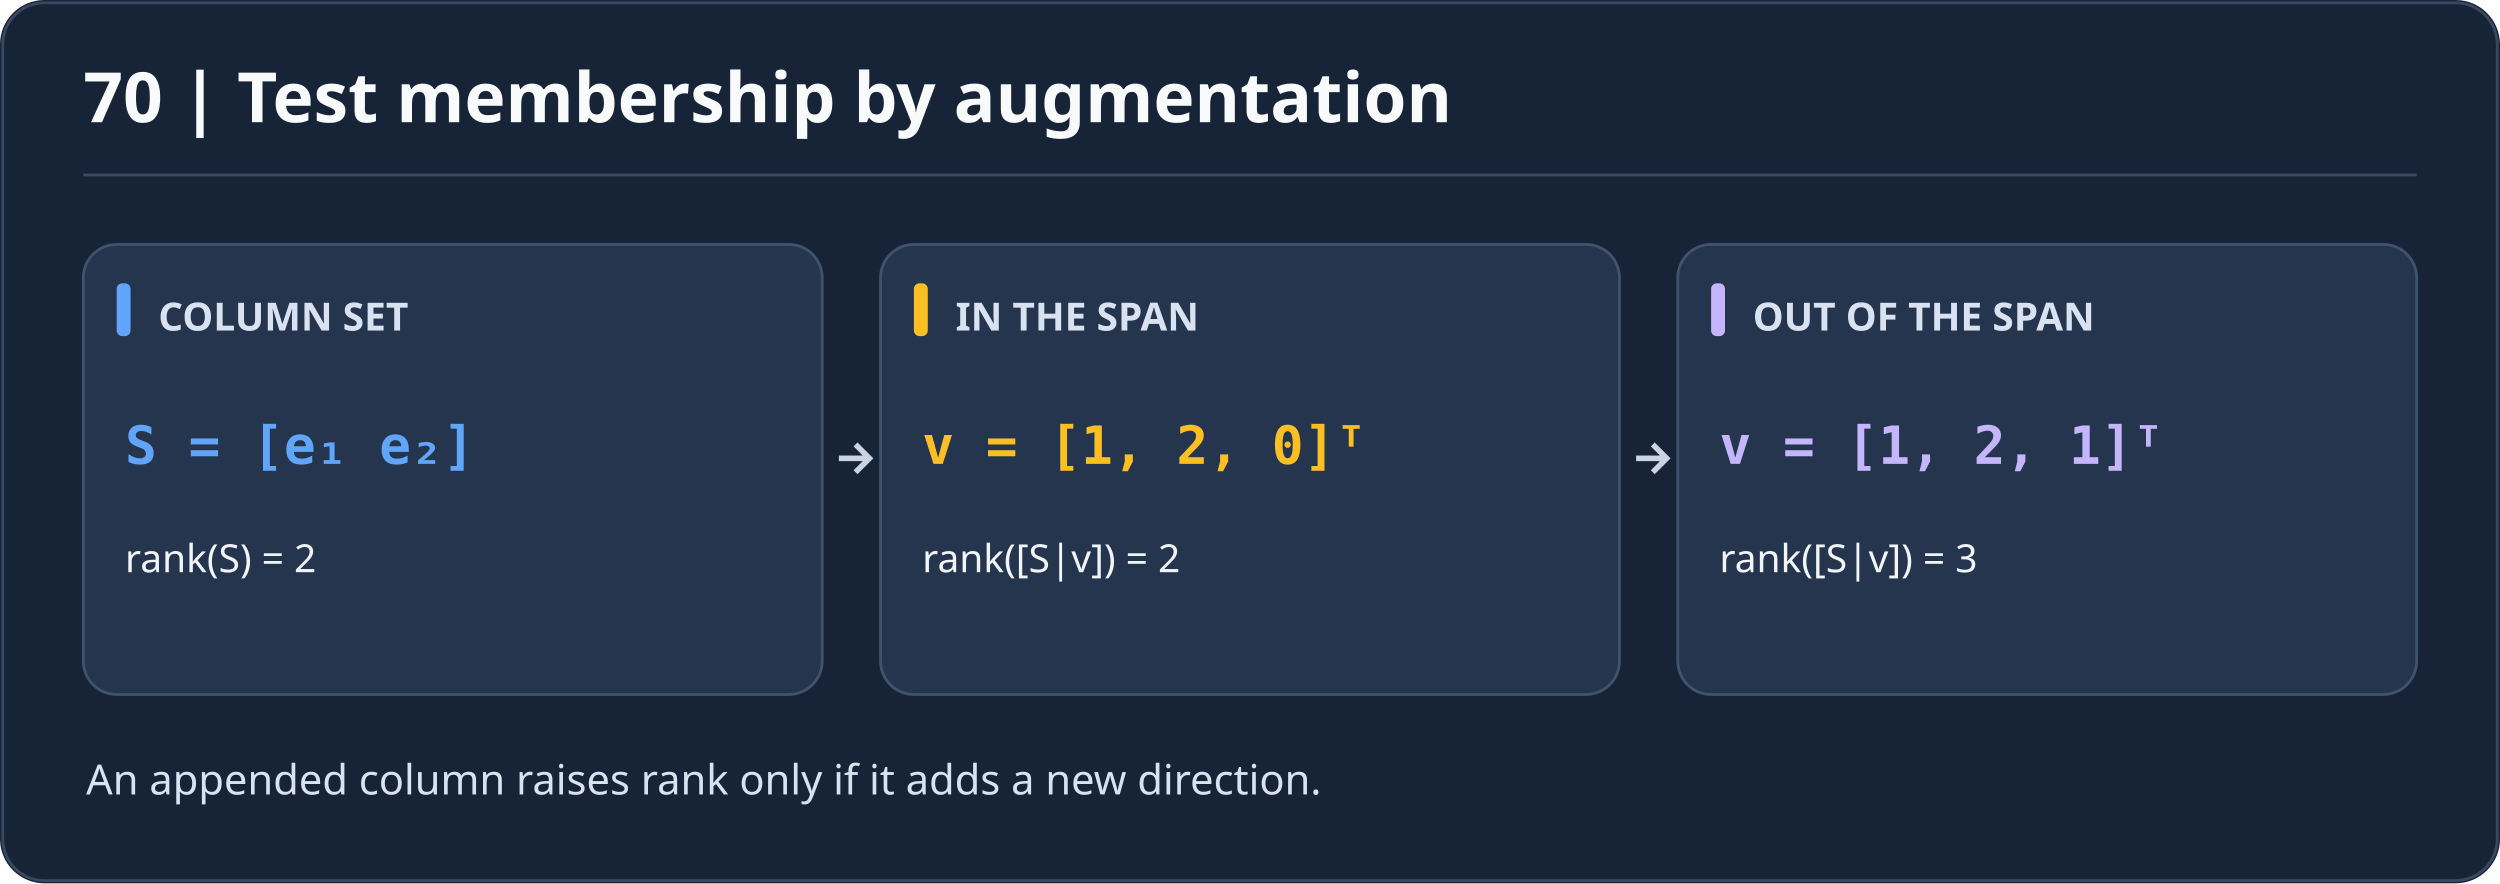
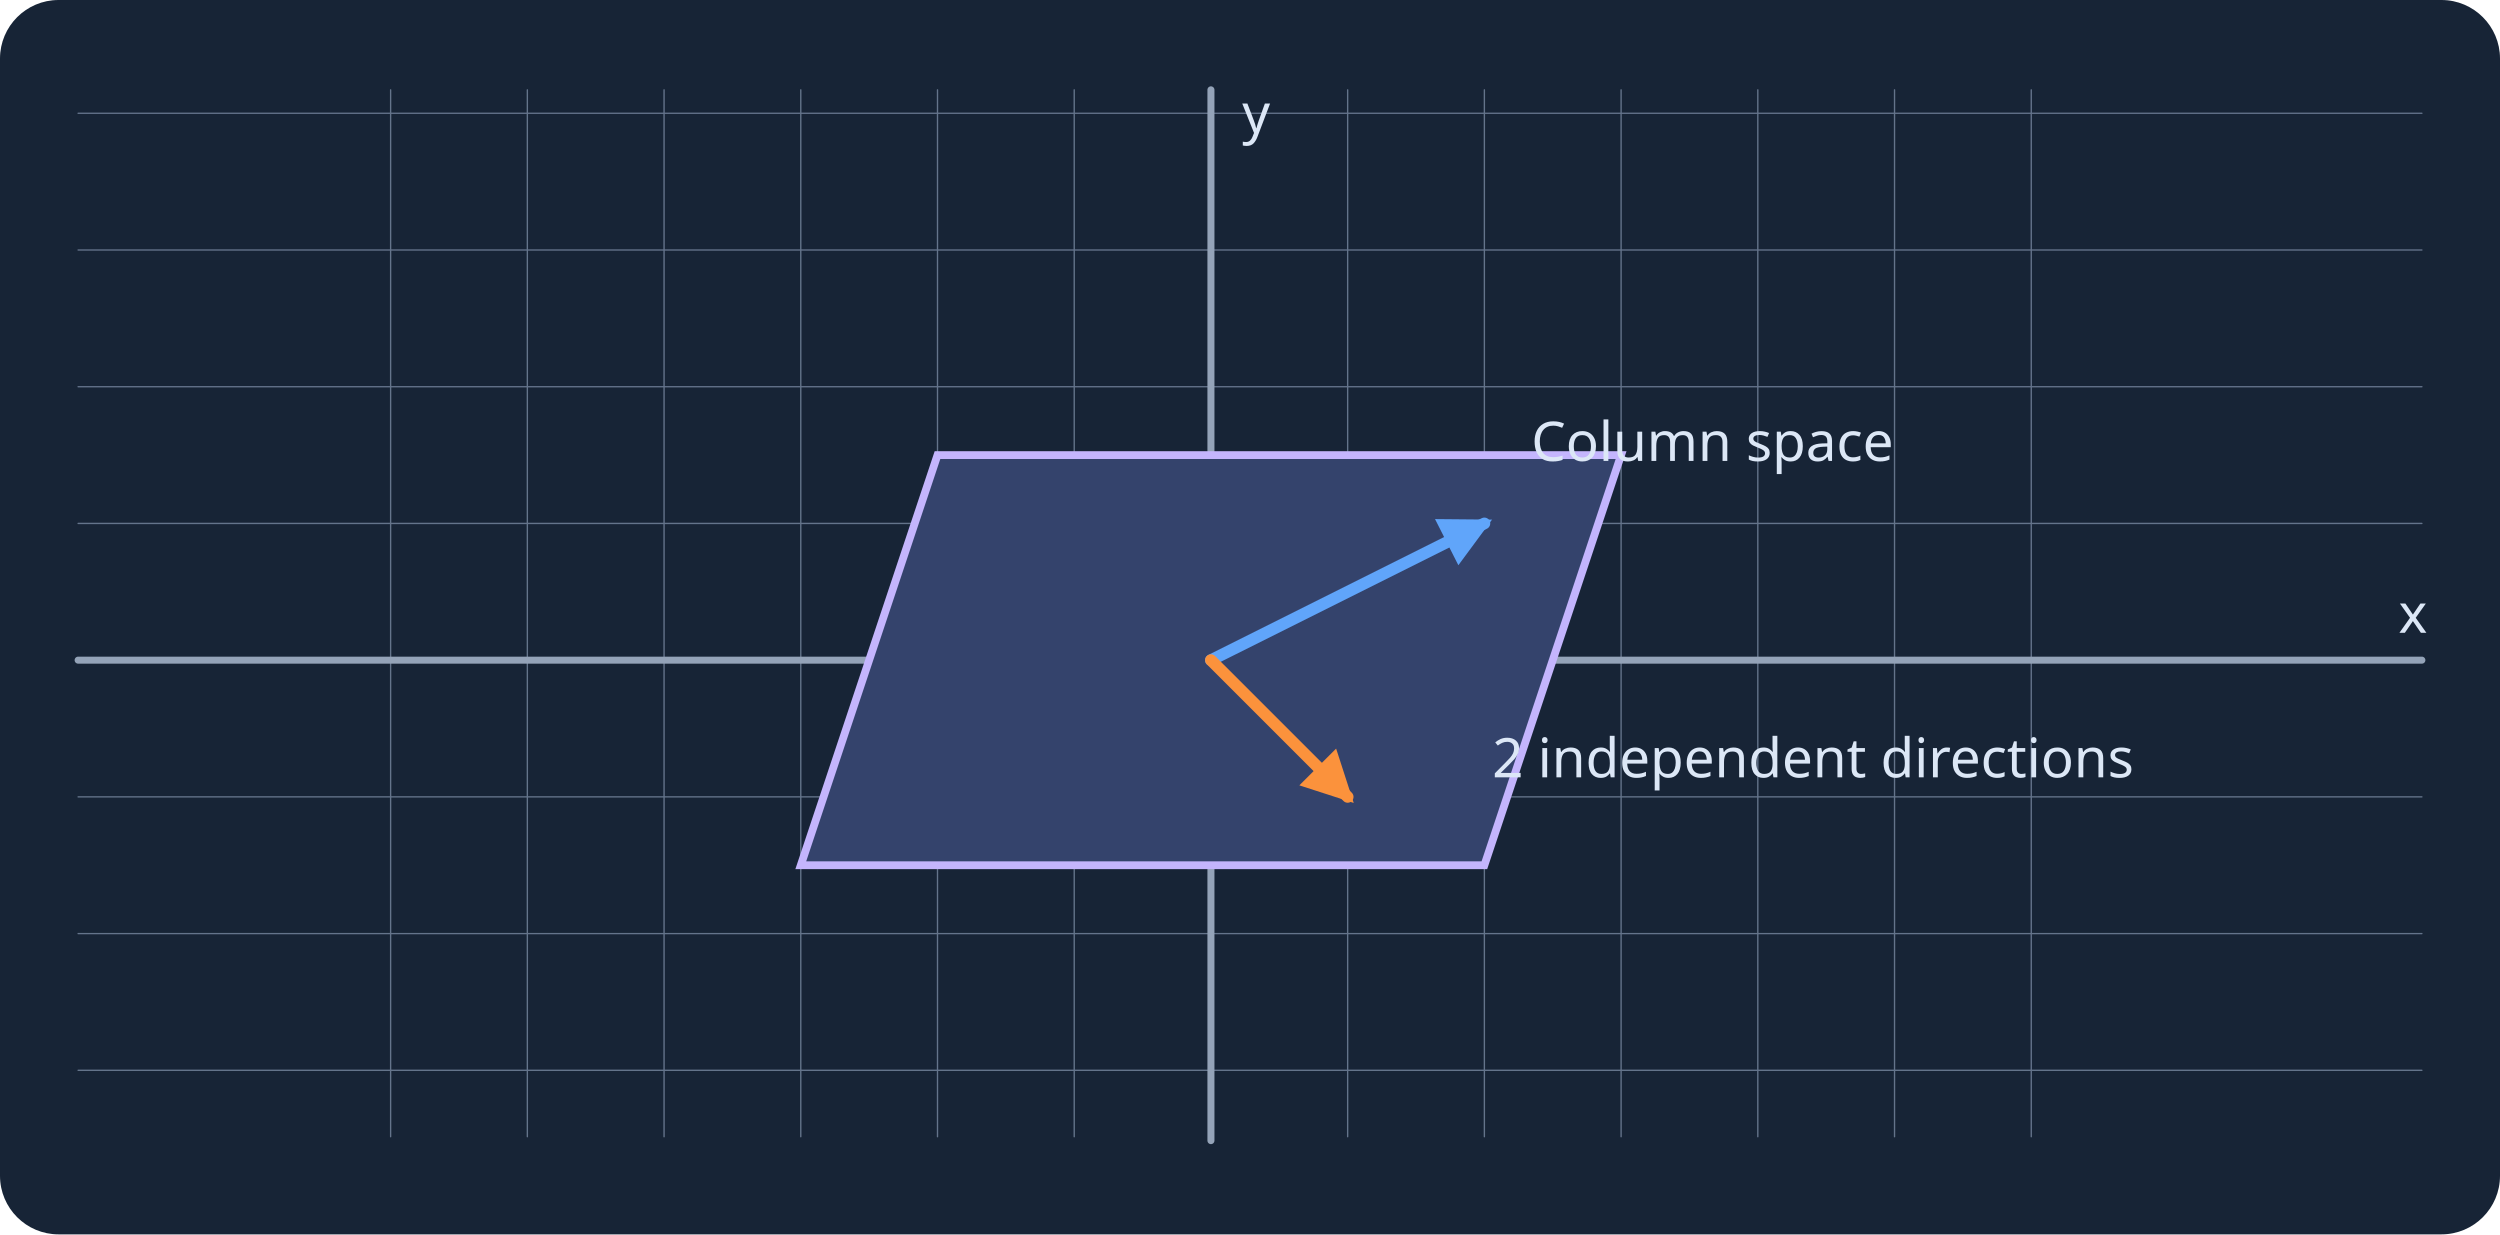
- <svg xmlns="http://www.w3.org/2000/svg" width="900" height="318" viewBox="0 0 900 318" role="img" aria-labelledby="t d">
-   <rect width="900" height="318" rx="16" fill="#172437" />
-   <rect x="1" y="1" width="898" height="316" rx="15" fill="none" stroke="#394860" />
-   <text x="30" y="44" fill="#F8FAFC" font-family="system-ui,sans-serif" font-weight="700" font-size="25">70 | Test membership by augmentation</text>
-   <path d="M30 63 H870" stroke="#3B4B63" stroke-width="1" />
-   <rect x="30" y="88" width="266" height="162" rx="12" fill="#24354D" stroke="#41536C" />
-   <rect x="42" y="102" width="5" height="19" rx="2" fill="#60A5FA" />
-   <text x="57" y="119" fill="#D8E2F0" font-family="system-ui,sans-serif" font-size="14" font-weight="650">COLUMN SET</text>
-   <text x="45" y="167" fill="#60A5FA" font-family="ui-monospace,monospace" font-size="19" font-weight="700">S = [e₁   e₂]</text>
-   <text x="45" y="206" fill="#F1F5F9" font-family="system-ui,sans-serif" font-size="14">rank(S) = 2</text>
-   <path d="M302 165 l10 0 m-4 -5 l5 5 l-5 5" stroke="#CBD5E1" fill="none" stroke-width="2" />
-   <rect x="317" y="88" width="266" height="162" rx="12" fill="#24354D" stroke="#41536C" />
-   <rect x="329" y="102" width="5" height="19" rx="2" fill="#FBBF24" />
-   <text x="344" y="119" fill="#D8E2F0" font-family="system-ui,sans-serif" font-size="14" font-weight="650">IN THE SPAN</text>
-   <text x="332" y="167" fill="#FBBF24" font-family="ui-monospace,monospace" font-size="19" font-weight="700">v = [1, 2, 0]ᵀ</text>
-   <text x="332" y="206" fill="#F1F5F9" font-family="system-ui,sans-serif" font-size="14">rank([S|v]) = 2</text>
-   <path d="M589 165 l10 0 m-4 -5 l5 5 l-5 5" stroke="#CBD5E1" fill="none" stroke-width="2" />
-   <rect x="604" y="88" width="266" height="162" rx="12" fill="#24354D" stroke="#41536C" />
-   <rect x="616" y="102" width="5" height="19" rx="2" fill="#C4B5FD" />
-   <text x="631" y="119" fill="#D8E2F0" font-family="system-ui,sans-serif" font-size="14" font-weight="650">OUT OF THE SPAN</text>
-   <text x="619" y="167" fill="#C4B5FD" font-family="ui-monospace,monospace" font-size="19" font-weight="700">v = [1, 2, 1]ᵀ</text>
-   <text x="619" y="206" fill="#F1F5F9" font-family="system-ui,sans-serif" font-size="14">rank([S|v]) = 3</text>
-   <text x="31" y="286" fill="#D8E2F0" font-family="system-ui,sans-serif" font-size="15">An appended column raises rank only if it adds a new direction.</text>
+ <svg xmlns="http://www.w3.org/2000/svg" viewBox="0 0 640 316" role="img" aria-label="spaces mathematics graph">
+   <rect width="640" height="316" rx="15" fill="#172436" />
+   <line x1="100.00" y1="23.00" x2="100.00" y2="291.00" stroke="#64748b" stroke-width="0.35" stroke-linecap="round" />
+   <line x1="135.00" y1="23.00" x2="135.00" y2="291.00" stroke="#64748b" stroke-width="0.35" stroke-linecap="round" />
+   <line x1="170.00" y1="23.00" x2="170.00" y2="291.00" stroke="#64748b" stroke-width="0.35" stroke-linecap="round" />
+   <line x1="205.00" y1="23.00" x2="205.00" y2="291.00" stroke="#64748b" stroke-width="0.35" stroke-linecap="round" />
+   <line x1="240.00" y1="23.00" x2="240.00" y2="291.00" stroke="#64748b" stroke-width="0.35" stroke-linecap="round" />
+   <line x1="275.00" y1="23.00" x2="275.00" y2="291.00" stroke="#64748b" stroke-width="0.35" stroke-linecap="round" />
+   <line x1="310.00" y1="23.00" x2="310.00" y2="291.00" stroke="#64748b" stroke-width="0.35" stroke-linecap="round" />
+   <line x1="345.00" y1="23.00" x2="345.00" y2="291.00" stroke="#64748b" stroke-width="0.35" stroke-linecap="round" />
+   <line x1="380.00" y1="23.00" x2="380.00" y2="291.00" stroke="#64748b" stroke-width="0.35" stroke-linecap="round" />
+   <line x1="415.00" y1="23.00" x2="415.00" y2="291.00" stroke="#64748b" stroke-width="0.35" stroke-linecap="round" />
+   <line x1="450.00" y1="23.00" x2="450.00" y2="291.00" stroke="#64748b" stroke-width="0.35" stroke-linecap="round" />
+   <line x1="485.00" y1="23.00" x2="485.00" y2="291.00" stroke="#64748b" stroke-width="0.35" stroke-linecap="round" />
+   <line x1="520.00" y1="23.00" x2="520.00" y2="291.00" stroke="#64748b" stroke-width="0.35" stroke-linecap="round" />
+   <line x1="20.00" y1="29.00" x2="620.00" y2="29.00" stroke="#64748b" stroke-width="0.35" stroke-linecap="round" />
+   <line x1="20.00" y1="64.00" x2="620.00" y2="64.00" stroke="#64748b" stroke-width="0.35" stroke-linecap="round" />
+   <line x1="20.00" y1="99.00" x2="620.00" y2="99.00" stroke="#64748b" stroke-width="0.35" stroke-linecap="round" />
+   <line x1="20.00" y1="134.00" x2="620.00" y2="134.00" stroke="#64748b" stroke-width="0.35" stroke-linecap="round" />
+   <line x1="20.00" y1="169.00" x2="620.00" y2="169.00" stroke="#64748b" stroke-width="0.35" stroke-linecap="round" />
+   <line x1="20.00" y1="204.00" x2="620.00" y2="204.00" stroke="#64748b" stroke-width="0.35" stroke-linecap="round" />
+   <line x1="20.00" y1="239.00" x2="620.00" y2="239.00" stroke="#64748b" stroke-width="0.35" stroke-linecap="round" />
+   <line x1="20.00" y1="274.00" x2="620.00" y2="274.00" stroke="#64748b" stroke-width="0.35" stroke-linecap="round" />
+   <line x1="20.00" y1="169.00" x2="620.00" y2="169.00" stroke="#94a3b8" stroke-width="1.8" stroke-linecap="round" />
+   <line x1="310.00" y1="23.00" x2="310.00" y2="292.00" stroke="#94a3b8" stroke-width="1.8" stroke-linecap="round" />
+   <text x="614.0" y="162.0" font-family="system-ui,sans-serif" font-size="14" font-weight="400" fill="#dce7f6">x</text>
+   <text x="318.0" y="34.0" font-family="system-ui,sans-serif" font-size="14" font-weight="400" fill="#dce7f6">y</text>
+   <polygon points="205.0,221.5 380.0,221.5 415.0,116.5 240.0,116.5" fill="#34436c" stroke="#c4b5fd" stroke-width="2" />
+   <line x1="310.00" y1="169.00" x2="380.00" y2="134.00" stroke="#60a5fa" stroke-width="3" stroke-linecap="round" />
+   <polygon points="373.5,142.8 380.0,134.0 369.0,133.9" fill="#60a5fa" stroke="#60a5fa" stroke-width="2" />
+   <line x1="310.00" y1="169.00" x2="345.00" y2="204.00" stroke="#fb923c" stroke-width="3" stroke-linecap="round" />
+   <polygon points="334.5,200.6 345.0,204.0 341.6,193.5" fill="#fb923c" stroke="#fb923c" stroke-width="2" />
+   <text x="392.0" y="118.0" font-family="system-ui,sans-serif" font-size="14" font-weight="400" fill="#dce7f6">Column space</text>
+   <text x="382.0" y="199.0" font-family="system-ui,sans-serif" font-size="14" font-weight="400" fill="#dce7f6">2 independent directions</text>
</svg>
